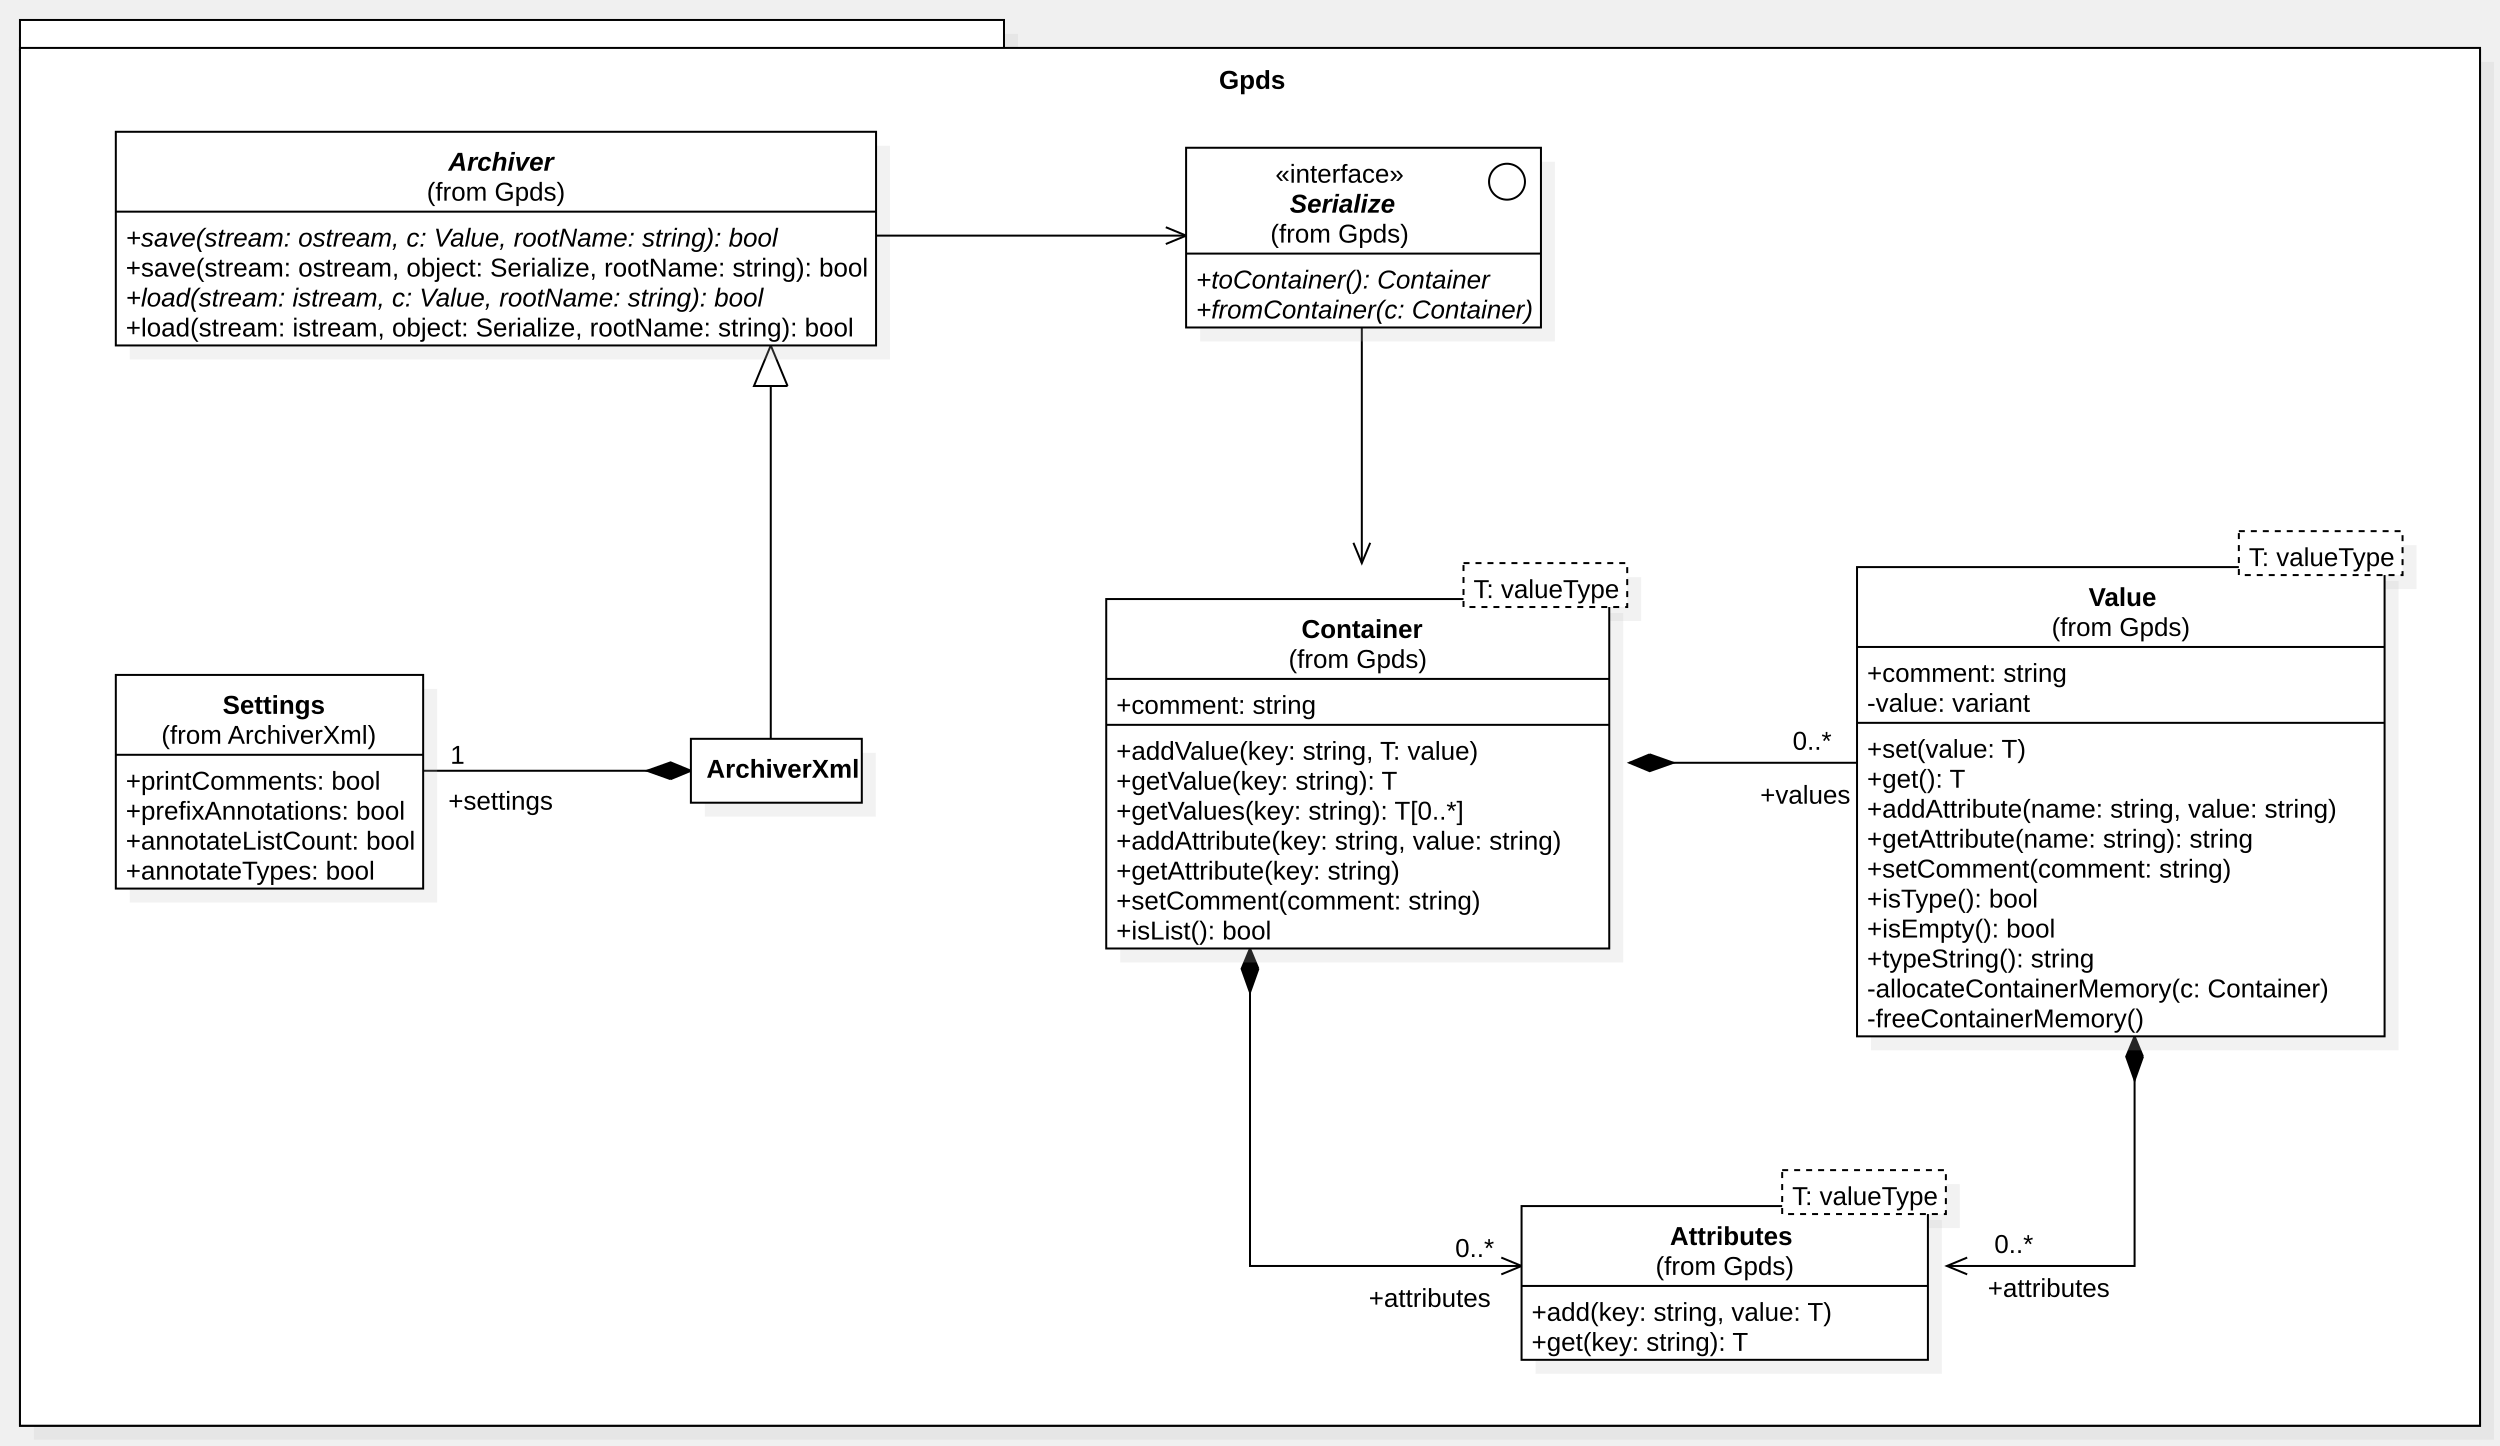
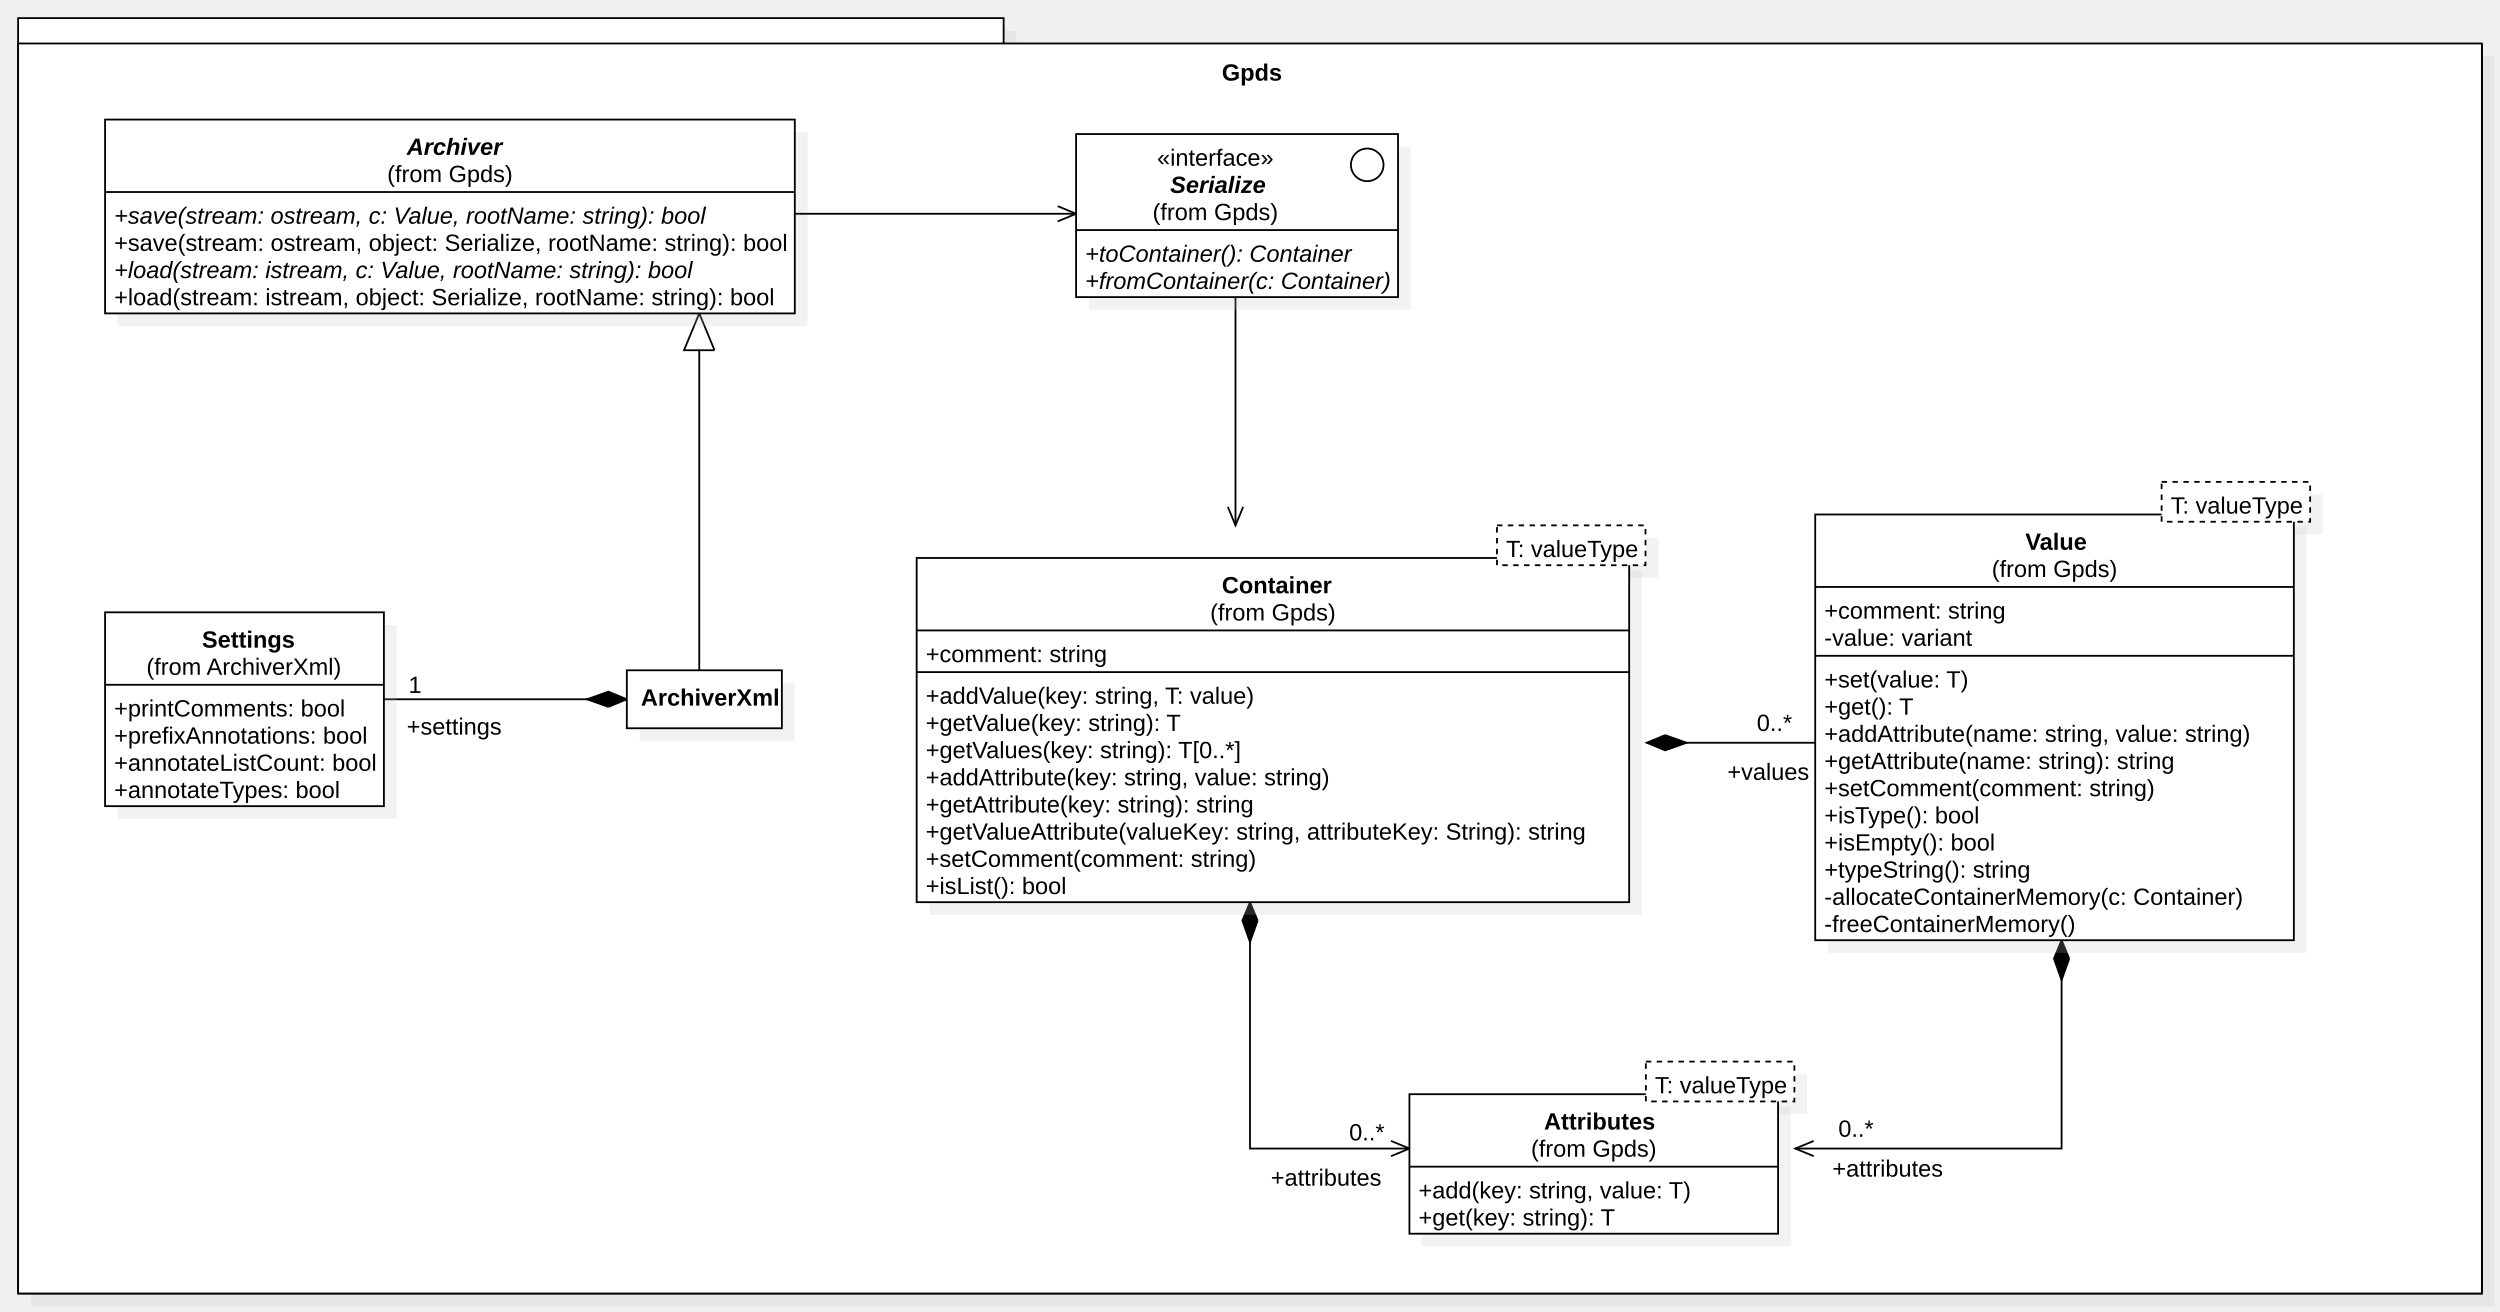
- <svg xmlns="http://www.w3.org/2000/svg" version="1.1" width="1252" height="724">
+ <svg xmlns="http://www.w3.org/2000/svg" version="1.1" width="1380" height="724">
  <defs />
  <g>
    <g transform="translate(-22,-38) scale(1,1)">
-       <rect fill="#C0C0C0" stroke="none" x="39" y="55" width="492.8" height="15" opacity="0.2" />
-     </g>
-     <g transform="translate(-22,-38) scale(1,1)">
-       <rect fill="#C0C0C0" stroke="none" x="39" y="69" width="1232" height="690" opacity="0.2" />
-     </g>
-     <g transform="translate(-22,-38) scale(1,1)">
-       <rect fill="#ffffff" stroke="none" x="32" y="63" width="1232" height="689" />
-     </g>
-     <g transform="translate(-22,-38) scale(1,1)">
-       <path fill="none" stroke="#000000" d="M 32 63 L 1264 63 L 1264 752 L 32 752 L 32 63 Z Z" stroke-miterlimit="10" />
-     </g>
-     <g transform="translate(-22,-38) scale(1,1)">
-       <rect fill="#ffffff" stroke="none" x="32" y="48" width="492.8" height="15" />
-     </g>
-     <g transform="translate(-22,-38) scale(1,1)">
-       <path fill="none" stroke="#000000" d="M 32 48 L 524.8 48 L 524.8 63 L 32 63 L 32 48 Z Z" stroke-miterlimit="10" />
-     </g>
-     <g transform="translate(-22,-38) scale(1,1)">
-       <rect fill="#ffffff" stroke="none" x="32" y="62" width="1232" height="690" />
-     </g>
-     <g transform="translate(-22,-38) scale(1,1)">
-       <path fill="none" stroke="#000000" d="M 32 62 L 1264 62 L 1264 752 L 32 752 L 32 62 Z Z" stroke-miterlimit="10" />
-     </g>
-     <g transform="translate(-22,-38) scale(1,1)">
-       <g>
-         <path fill="none" stroke="none" />
-         <text fill="#000000" stroke="none" font-family="Arial" font-size="13px" font-style="normal" font-weight="bold" text-decoration="none" x="632.464" y="82.5">Gpds</text>
+       <rect fill="#C0C0C0" stroke="none" x="39" y="55" width="544" height="15" opacity="0.2" />
+     </g>
+     <g transform="translate(-22,-38) scale(1,1)">
+       <rect fill="#C0C0C0" stroke="none" x="39" y="69" width="1360" height="690" opacity="0.2" />
+     </g>
+     <g transform="translate(-22,-38) scale(1,1)">
+       <rect fill="#ffffff" stroke="none" x="32" y="63" width="1360" height="689" />
+     </g>
+     <g transform="translate(-22,-38) scale(1,1)">
+       <path fill="none" stroke="#000000" d="M 32 63 L 1392 63 L 1392 752 L 32 752 L 32 63 Z Z" stroke-miterlimit="10" />
+     </g>
+     <g transform="translate(-22,-38) scale(1,1)">
+       <rect fill="#ffffff" stroke="none" x="32" y="48" width="544" height="15" />
+     </g>
+     <g transform="translate(-22,-38) scale(1,1)">
+       <path fill="none" stroke="#000000" d="M 32 48 L 576 48 L 576 63 L 32 63 L 32 48 Z Z" stroke-miterlimit="10" />
+     </g>
+     <g transform="translate(-22,-38) scale(1,1)">
+       <rect fill="#ffffff" stroke="none" x="32" y="62" width="1360" height="690" />
+     </g>
+     <g transform="translate(-22,-38) scale(1,1)">
+       <path fill="none" stroke="#000000" d="M 32 62 L 1392 62 L 1392 752 L 32 752 L 32 62 Z Z" stroke-miterlimit="10" />
+     </g>
+     <g transform="translate(-22,-38) scale(1,1)">
+       <g>
+         <path fill="none" stroke="none" />
+         <text fill="#000000" stroke="none" font-family="Arial" font-size="13px" font-style="normal" font-weight="bold" text-decoration="none" x="696.464" y="82.5">Gpds</text>
      </g>
    </g>
    <g transform="translate(-22,-38) scale(1,1)">
      <path fill="none" stroke="#000000" d="M 234 424 L 368 424" stroke-miterlimit="10" />
    </g>
    <g transform="translate(-22,-38) scale(1,1)">
      <path fill="#000000" stroke="none" d="M 357.837 428.21 L 368 424 L 357.837 419.79 L 346 424" />
    </g>
    <g transform="translate(-22,-38) scale(1,1)">
      <path fill="none" stroke="#000000" d="M 357.837 428.21 L 368 424 L 357.837 419.79 L 346 424 L 357.837 428.21" stroke-miterlimit="10" />
    </g>
    <g transform="translate(-22,-38) scale(1,1)">
      <g>
        <path fill="none" stroke="none" />
        <text fill="#000000" stroke="none" font-family="Arial" font-size="13px" font-style="normal" font-weight="normal" text-decoration="none" x="246.5" y="443.5">+settings</text>
      </g>
    </g>
    <g transform="translate(-22,-38) scale(1,1)">
      <g>
        <path fill="none" stroke="none" />
        <text fill="#000000" stroke="none" font-family="Arial" font-size="13px" font-style="normal" font-weight="normal" text-decoration="none" x="247.5" y="420.5">1</text>
      </g>
    </g>
    <g transform="translate(-22,-38) scale(1,1)">
-       <path fill="none" stroke="#000000" d="M 952 420 L 838 420" stroke-miterlimit="10" />
-     </g>
-     <g transform="translate(-22,-38) scale(1,1)">
-       <path fill="#000000" stroke="none" d="M 848.163 415.79 L 838 420 L 848.163 424.21 L 860 420" />
-     </g>
-     <g transform="translate(-22,-38) scale(1,1)">
-       <path fill="none" stroke="#000000" d="M 848.163 415.79 L 838 420 L 848.163 424.21 L 860 420 L 848.163 415.79" stroke-miterlimit="10" />
-     </g>
-     <g transform="translate(-22,-38) scale(1,1)">
-       <g>
-         <path fill="none" stroke="none" />
-         <text fill="#000000" stroke="none" font-family="Arial" font-size="13px" font-style="normal" font-weight="normal" text-decoration="none" x="903.5" y="440.5">+values</text>
-       </g>
-     </g>
-     <g transform="translate(-22,-38) scale(1,1)">
-       <g>
-         <path fill="none" stroke="none" />
-         <text fill="#000000" stroke="none" font-family="Arial" font-size="13px" font-style="normal" font-weight="normal" text-decoration="none" x="919.744" y="413.5">0..*</text>
-       </g>
-     </g>
-     <g transform="translate(-22,-38) scale(1,1)">
-       <path fill="none" stroke="#000000" d="M 997 672 L 1091 672 L 1091 557" stroke-miterlimit="10" />
-     </g>
-     <g transform="translate(-22,-38) scale(1,1)">
-       <path fill="#000000" stroke="none" d="M 1095.21 567.163 L 1091 557 L 1086.79 567.163 L 1091 579" />
-     </g>
-     <g transform="translate(-22,-38) scale(1,1)">
-       <path fill="none" stroke="#000000" d="M 1095.21 567.163 L 1091 557 L 1086.79 567.163 L 1091 579 L 1095.21 567.163" stroke-miterlimit="10" />
-     </g>
-     <g transform="translate(-22,-38) scale(1,1)">
-       <path fill="none" stroke="#000000" d="M 1007.163 667.79 L 997 672 L 1007.163 676.21" stroke-miterlimit="10" />
-     </g>
-     <g transform="translate(-22,-38) scale(1,1)">
-       <g>
-         <path fill="none" stroke="none" />
-         <text fill="#000000" stroke="none" font-family="Arial" font-size="13px" font-style="normal" font-weight="normal" text-decoration="none" x="1017.474" y="687.5">+attributes</text>
-       </g>
-     </g>
-     <g transform="translate(-22,-38) scale(1,1)">
-       <g>
-         <path fill="none" stroke="none" />
-         <text fill="#000000" stroke="none" font-family="Arial" font-size="13px" font-style="normal" font-weight="normal" text-decoration="none" x="1020.744" y="665.5">0..*</text>
-       </g>
-     </g>
-     <g transform="translate(-22,-38) scale(1,1)">
-       <path fill="none" stroke="#000000" d="M 784 672 L 648 672 L 648 513" stroke-miterlimit="10" />
-     </g>
-     <g transform="translate(-22,-38) scale(1,1)">
-       <path fill="#000000" stroke="none" d="M 652.21 523.163 L 648 513 L 643.79 523.163 L 648 535" />
-     </g>
-     <g transform="translate(-22,-38) scale(1,1)">
-       <path fill="none" stroke="#000000" d="M 652.21 523.163 L 648 513 L 643.79 523.163 L 648 535 L 652.21 523.163" stroke-miterlimit="10" />
-     </g>
-     <g transform="translate(-22,-38) scale(1,1)">
-       <path fill="none" stroke="#000000" d="M 773.837 676.21 L 784 672 L 773.837 667.79" stroke-miterlimit="10" />
-     </g>
-     <g transform="translate(-22,-38) scale(1,1)">
-       <g>
-         <path fill="none" stroke="none" />
-         <text fill="#000000" stroke="none" font-family="Arial" font-size="13px" font-style="normal" font-weight="normal" text-decoration="none" x="707.474" y="692.5">+attributes</text>
-       </g>
-     </g>
-     <g transform="translate(-22,-38) scale(1,1)">
-       <g>
-         <path fill="none" stroke="none" />
-         <text fill="#000000" stroke="none" font-family="Arial" font-size="13px" font-style="normal" font-weight="normal" text-decoration="none" x="750.744" y="667.5">0..*</text>
-       </g>
-     </g>
-     <g transform="translate(-22,-38) scale(1,1)">
-       <rect fill="#C0C0C0" stroke="none" x="583" y="345" width="251.911" height="175" opacity="0.2" />
-     </g>
-     <g transform="translate(-22,-38) scale(1,1)">
-       <rect fill="#C0C0C0" stroke="none" x="761.925" y="327" width="81.985" height="22" opacity="0.2" />
-     </g>
-     <g transform="translate(-22,-38) scale(1,1)">
-       <rect fill="#ffffff" stroke="none" x="576" y="338" width="251.911" height="175" />
-     </g>
-     <g transform="translate(-22,-38) scale(1,1)">
-       <path fill="none" stroke="#000000" d="M 576 338 L 827.911 338 L 827.911 513 L 576 513 L 576 338 Z Z" stroke-miterlimit="10" />
-     </g>
-     <g transform="translate(-22,-38) scale(1,1)">
-       <path fill="none" stroke="#000000" d="M 576 378 L 827.911 378" stroke-miterlimit="10" />
-     </g>
-     <g transform="translate(-22,-38) scale(1,1)">
-       <path fill="none" stroke="#000000" d="M 576 401 L 827.911 401" stroke-miterlimit="10" />
-     </g>
-     <g transform="translate(-22,-38) scale(1,1)">
-       <g>
-         <path fill="none" stroke="none" />
-         <text fill="#000000" stroke="none" font-family="Arial" font-size="13px" font-style="normal" font-weight="bold" text-decoration="none" x="673.772" y="357.5">Container</text>
-       </g>
-     </g>
-     <g transform="translate(-22,-38) scale(1,1)">
-       <g>
-         <path fill="none" stroke="none" />
-         <text fill="#000000" stroke="none" font-family="Arial" font-size="13px" font-style="normal" font-weight="normal" text-decoration="none" x="667.284" y="372.5">(from Gpds)</text>
-       </g>
-     </g>
-     <g transform="translate(-22,-38) scale(1,1)">
-       <g>
-         <path fill="none" stroke="none" />
-         <text fill="#000000" stroke="none" font-family="Arial" font-size="13px" font-style="normal" font-weight="normal" text-decoration="none" x="581" y="395.5">+comment: string</text>
-       </g>
-     </g>
-     <g transform="translate(-22,-38) scale(1,1)">
-       <g>
-         <path fill="none" stroke="none" />
-         <text fill="#000000" stroke="none" font-family="Arial" font-size="13px" font-style="normal" font-weight="normal" text-decoration="none" x="581" y="418.5">+addValue(key: string, T: value)</text>
-       </g>
-     </g>
-     <g transform="translate(-22,-38) scale(1,1)">
-       <g>
-         <path fill="none" stroke="none" />
-         <text fill="#000000" stroke="none" font-family="Arial" font-size="13px" font-style="normal" font-weight="normal" text-decoration="none" x="581" y="433.5">+getValue(key: string): T</text>
-       </g>
-     </g>
-     <g transform="translate(-22,-38) scale(1,1)">
-       <g>
-         <path fill="none" stroke="none" />
-         <text fill="#000000" stroke="none" font-family="Arial" font-size="13px" font-style="normal" font-weight="normal" text-decoration="none" x="581" y="448.5">+getValues(key: string): T[0..*]</text>
-       </g>
-     </g>
-     <g transform="translate(-22,-38) scale(1,1)">
-       <g>
-         <path fill="none" stroke="none" />
-         <text fill="#000000" stroke="none" font-family="Arial" font-size="13px" font-style="normal" font-weight="normal" text-decoration="none" x="581" y="463.5">+addAttribute(key: string, value: string)</text>
-       </g>
-     </g>
-     <g transform="translate(-22,-38) scale(1,1)">
-       <g>
-         <path fill="none" stroke="none" />
-         <text fill="#000000" stroke="none" font-family="Arial" font-size="13px" font-style="normal" font-weight="normal" text-decoration="none" x="581" y="478.5">+getAttribute(key: string)</text>
-       </g>
-     </g>
-     <g transform="translate(-22,-38) scale(1,1)">
-       <g>
-         <path fill="none" stroke="none" />
-         <text fill="#000000" stroke="none" font-family="Arial" font-size="13px" font-style="normal" font-weight="normal" text-decoration="none" x="581" y="493.5">+setComment(comment: string)</text>
-       </g>
-     </g>
-     <g transform="translate(-22,-38) scale(1,1)">
-       <g>
-         <path fill="none" stroke="none" />
-         <text fill="#000000" stroke="none" font-family="Arial" font-size="13px" font-style="normal" font-weight="normal" text-decoration="none" x="581" y="508.5">+isList(): bool</text>
-       </g>
-     </g>
-     <g transform="translate(-22,-38) scale(1,1)">
-       <rect fill="#ffffff" stroke="none" x="754.925" y="320" width="81.985" height="22" />
-     </g>
-     <g transform="translate(-22,-38) scale(1,1)">
-       <path fill="none" stroke="#000000" d="M 754.925 320 L 836.911 320 L 836.911 342 L 754.925 342 L 754.925 320 Z Z" stroke-miterlimit="10" stroke-dasharray="3" />
-     </g>
-     <g transform="translate(-22,-38) scale(1,1)">
-       <g>
-         <path fill="none" stroke="none" />
-         <text fill="#000000" stroke="none" font-family="Arial" font-size="13px" font-style="normal" font-weight="normal" text-decoration="none" x="759.925" y="337.5">T: valueType</text>
-       </g>
-     </g>
-     <g transform="translate(-22,-38) scale(1,1)">
-       <rect fill="#C0C0C0" stroke="none" x="959" y="329" width="264.2" height="235" opacity="0.2" />
-     </g>
-     <g transform="translate(-22,-38) scale(1,1)">
-       <rect fill="#C0C0C0" stroke="none" x="1150.214" y="311" width="81.985" height="22" opacity="0.2" />
-     </g>
-     <g transform="translate(-22,-38) scale(1,1)">
-       <rect fill="#ffffff" stroke="none" x="952" y="322" width="264.2" height="235" />
-     </g>
-     <g transform="translate(-22,-38) scale(1,1)">
-       <path fill="none" stroke="#000000" d="M 952 322 L 1216.2 322 L 1216.2 557 L 952 557 L 952 322 Z Z" stroke-miterlimit="10" />
-     </g>
-     <g transform="translate(-22,-38) scale(1,1)">
-       <path fill="none" stroke="#000000" d="M 952 362 L 1216.2 362" stroke-miterlimit="10" />
-     </g>
-     <g transform="translate(-22,-38) scale(1,1)">
-       <path fill="none" stroke="#000000" d="M 952 400 L 1216.2 400" stroke-miterlimit="10" />
-     </g>
-     <g transform="translate(-22,-38) scale(1,1)">
-       <g>
-         <path fill="none" stroke="none" />
-         <text fill="#000000" stroke="none" font-family="Arial" font-size="13px" font-style="normal" font-weight="bold" text-decoration="none" x="1067.958" y="341.5">Value</text>
-       </g>
-     </g>
-     <g transform="translate(-22,-38) scale(1,1)">
-       <g>
-         <path fill="none" stroke="none" />
-         <text fill="#000000" stroke="none" font-family="Arial" font-size="13px" font-style="normal" font-weight="normal" text-decoration="none" x="1049.429" y="356.5">(from Gpds)</text>
-       </g>
-     </g>
-     <g transform="translate(-22,-38) scale(1,1)">
-       <g>
-         <path fill="none" stroke="none" />
-         <text fill="#000000" stroke="none" font-family="Arial" font-size="13px" font-style="normal" font-weight="normal" text-decoration="none" x="957" y="379.5">+comment: string</text>
-       </g>
-     </g>
-     <g transform="translate(-22,-38) scale(1,1)">
-       <g>
-         <path fill="none" stroke="none" />
-         <text fill="#000000" stroke="none" font-family="Arial" font-size="13px" font-style="normal" font-weight="normal" text-decoration="none" x="957" y="394.5">-value: variant</text>
-       </g>
-     </g>
-     <g transform="translate(-22,-38) scale(1,1)">
-       <g>
-         <path fill="none" stroke="none" />
-         <text fill="#000000" stroke="none" font-family="Arial" font-size="13px" font-style="normal" font-weight="normal" text-decoration="none" x="957" y="417.5">+set(value: T)</text>
-       </g>
-     </g>
-     <g transform="translate(-22,-38) scale(1,1)">
-       <g>
-         <path fill="none" stroke="none" />
-         <text fill="#000000" stroke="none" font-family="Arial" font-size="13px" font-style="normal" font-weight="normal" text-decoration="none" x="957" y="432.5">+get(): T</text>
-       </g>
-     </g>
-     <g transform="translate(-22,-38) scale(1,1)">
-       <g>
-         <path fill="none" stroke="none" />
-         <text fill="#000000" stroke="none" font-family="Arial" font-size="13px" font-style="normal" font-weight="normal" text-decoration="none" x="957" y="447.5">+addAttribute(name: string, value: string)</text>
-       </g>
-     </g>
-     <g transform="translate(-22,-38) scale(1,1)">
-       <g>
-         <path fill="none" stroke="none" />
-         <text fill="#000000" stroke="none" font-family="Arial" font-size="13px" font-style="normal" font-weight="normal" text-decoration="none" x="957" y="462.5">+getAttribute(name: string): string</text>
-       </g>
-     </g>
-     <g transform="translate(-22,-38) scale(1,1)">
-       <g>
-         <path fill="none" stroke="none" />
-         <text fill="#000000" stroke="none" font-family="Arial" font-size="13px" font-style="normal" font-weight="normal" text-decoration="none" x="957" y="477.5">+setComment(comment: string)</text>
-       </g>
-     </g>
-     <g transform="translate(-22,-38) scale(1,1)">
-       <g>
-         <path fill="none" stroke="none" />
-         <text fill="#000000" stroke="none" font-family="Arial" font-size="13px" font-style="normal" font-weight="normal" text-decoration="none" x="957" y="492.5">+isType(): bool</text>
-       </g>
-     </g>
-     <g transform="translate(-22,-38) scale(1,1)">
-       <g>
-         <path fill="none" stroke="none" />
-         <text fill="#000000" stroke="none" font-family="Arial" font-size="13px" font-style="normal" font-weight="normal" text-decoration="none" x="957" y="507.5">+isEmpty(): bool</text>
-       </g>
-     </g>
-     <g transform="translate(-22,-38) scale(1,1)">
-       <g>
-         <path fill="none" stroke="none" />
-         <text fill="#000000" stroke="none" font-family="Arial" font-size="13px" font-style="normal" font-weight="normal" text-decoration="none" x="957" y="522.5">+typeString(): string</text>
-       </g>
-     </g>
-     <g transform="translate(-22,-38) scale(1,1)">
-       <g>
-         <path fill="none" stroke="none" />
-         <text fill="#000000" stroke="none" font-family="Arial" font-size="13px" font-style="normal" font-weight="normal" text-decoration="none" x="957" y="537.5">-allocateContainerMemory(c: Container)</text>
-       </g>
-     </g>
-     <g transform="translate(-22,-38) scale(1,1)">
-       <g>
-         <path fill="none" stroke="none" />
-         <text fill="#000000" stroke="none" font-family="Arial" font-size="13px" font-style="normal" font-weight="normal" text-decoration="none" x="957" y="552.5">-freeContainerMemory()</text>
-       </g>
-     </g>
-     <g transform="translate(-22,-38) scale(1,1)">
-       <rect fill="#ffffff" stroke="none" x="1143.214" y="304" width="81.985" height="22" />
-     </g>
-     <g transform="translate(-22,-38) scale(1,1)">
-       <path fill="none" stroke="#000000" d="M 1143.214 304 L 1225.2 304 L 1225.2 326 L 1143.214 326 L 1143.214 304 Z Z" stroke-miterlimit="10" stroke-dasharray="3" />
-     </g>
-     <g transform="translate(-22,-38) scale(1,1)">
-       <g>
-         <path fill="none" stroke="none" />
-         <text fill="#000000" stroke="none" font-family="Arial" font-size="13px" font-style="normal" font-weight="normal" text-decoration="none" x="1148.214" y="321.5">T: valueType</text>
+       <path fill="none" stroke="#000000" d="M 1024 448 L 931 448" stroke-miterlimit="10" />
+     </g>
+     <g transform="translate(-22,-38) scale(1,1)">
+       <path fill="#000000" stroke="none" d="M 941.163 443.79 L 931 448 L 941.163 452.21 L 953 448" />
+     </g>
+     <g transform="translate(-22,-38) scale(1,1)">
+       <path fill="none" stroke="#000000" d="M 941.163 443.79 L 931 448 L 941.163 452.21 L 953 448 L 941.163 443.79" stroke-miterlimit="10" />
+     </g>
+     <g transform="translate(-22,-38) scale(1,1)">
+       <g>
+         <path fill="none" stroke="none" />
+         <text fill="#000000" stroke="none" font-family="Arial" font-size="13px" font-style="normal" font-weight="normal" text-decoration="none" x="975.5" y="468.5">+values</text>
+       </g>
+     </g>
+     <g transform="translate(-22,-38) scale(1,1)">
+       <g>
+         <path fill="none" stroke="none" />
+         <text fill="#000000" stroke="none" font-family="Arial" font-size="13px" font-style="normal" font-weight="normal" text-decoration="none" x="991.744" y="441.5">0..*</text>
+       </g>
+     </g>
+     <g transform="translate(-22,-38) scale(1,1)">
+       <path fill="none" stroke="#000000" d="M 1013 672 L 1160 672 L 1160 557" stroke-miterlimit="10" />
+     </g>
+     <g transform="translate(-22,-38) scale(1,1)">
+       <path fill="#000000" stroke="none" d="M 1164.21 567.163 L 1160 557 L 1155.79 567.163 L 1160 579" />
+     </g>
+     <g transform="translate(-22,-38) scale(1,1)">
+       <path fill="none" stroke="#000000" d="M 1164.21 567.163 L 1160 557 L 1155.79 567.163 L 1160 579 L 1164.21 567.163" stroke-miterlimit="10" />
+     </g>
+     <g transform="translate(-22,-38) scale(1,1)">
+       <path fill="none" stroke="#000000" d="M 1023.163 667.79 L 1013 672 L 1023.163 676.21" stroke-miterlimit="10" />
+     </g>
+     <g transform="translate(-22,-38) scale(1,1)">
+       <g>
+         <path fill="none" stroke="none" />
+         <text fill="#000000" stroke="none" font-family="Arial" font-size="13px" font-style="normal" font-weight="normal" text-decoration="none" x="1033.474" y="687.5">+attributes</text>
+       </g>
+     </g>
+     <g transform="translate(-22,-38) scale(1,1)">
+       <g>
+         <path fill="none" stroke="none" />
+         <text fill="#000000" stroke="none" font-family="Arial" font-size="13px" font-style="normal" font-weight="normal" text-decoration="none" x="1036.744" y="665.5">0..*</text>
+       </g>
+     </g>
+     <g transform="translate(-22,-38) scale(1,1)">
+       <path fill="none" stroke="#000000" d="M 800 672 L 712 672 L 712 536" stroke-miterlimit="10" />
+     </g>
+     <g transform="translate(-22,-38) scale(1,1)">
+       <path fill="#000000" stroke="none" d="M 716.21 546.163 L 712 536 L 707.79 546.163 L 712 558" />
+     </g>
+     <g transform="translate(-22,-38) scale(1,1)">
+       <path fill="none" stroke="#000000" d="M 716.21 546.163 L 712 536 L 707.79 546.163 L 712 558 L 716.21 546.163" stroke-miterlimit="10" />
+     </g>
+     <g transform="translate(-22,-38) scale(1,1)">
+       <path fill="none" stroke="#000000" d="M 789.837 676.21 L 800 672 L 789.837 667.79" stroke-miterlimit="10" />
+     </g>
+     <g transform="translate(-22,-38) scale(1,1)">
+       <g>
+         <path fill="none" stroke="none" />
+         <text fill="#000000" stroke="none" font-family="Arial" font-size="13px" font-style="normal" font-weight="normal" text-decoration="none" x="723.474" y="692.5">+attributes</text>
+       </g>
+     </g>
+     <g transform="translate(-22,-38) scale(1,1)">
+       <g>
+         <path fill="none" stroke="none" />
+         <text fill="#000000" stroke="none" font-family="Arial" font-size="13px" font-style="normal" font-weight="normal" text-decoration="none" x="766.744" y="667.5">0..*</text>
+       </g>
+     </g>
+     <g transform="translate(-22,-38) scale(1,1)">
+       <rect fill="#C0C0C0" stroke="none" x="535" y="353" width="393.305" height="190" opacity="0.2" />
+     </g>
+     <g transform="translate(-22,-38) scale(1,1)">
+       <rect fill="#C0C0C0" stroke="none" x="855.319" y="335" width="81.985" height="22" opacity="0.2" />
+     </g>
+     <g transform="translate(-22,-38) scale(1,1)">
+       <rect fill="#ffffff" stroke="none" x="528" y="346" width="393.305" height="190" />
+     </g>
+     <g transform="translate(-22,-38) scale(1,1)">
+       <path fill="none" stroke="#000000" d="M 528 346 L 921.305 346 L 921.305 536 L 528 536 L 528 346 Z Z" stroke-miterlimit="10" />
+     </g>
+     <g transform="translate(-22,-38) scale(1,1)">
+       <path fill="none" stroke="#000000" d="M 528 386 L 921.305 386" stroke-miterlimit="10" />
+     </g>
+     <g transform="translate(-22,-38) scale(1,1)">
+       <path fill="none" stroke="#000000" d="M 528 409 L 921.305 409" stroke-miterlimit="10" />
+     </g>
+     <g transform="translate(-22,-38) scale(1,1)">
+       <g>
+         <path fill="none" stroke="none" />
+         <text fill="#000000" stroke="none" font-family="Arial" font-size="13px" font-style="normal" font-weight="bold" text-decoration="none" x="696.469" y="365.5">Container</text>
+       </g>
+     </g>
+     <g transform="translate(-22,-38) scale(1,1)">
+       <g>
+         <path fill="none" stroke="none" />
+         <text fill="#000000" stroke="none" font-family="Arial" font-size="13px" font-style="normal" font-weight="normal" text-decoration="none" x="689.981" y="380.5">(from Gpds)</text>
+       </g>
+     </g>
+     <g transform="translate(-22,-38) scale(1,1)">
+       <g>
+         <path fill="none" stroke="none" />
+         <text fill="#000000" stroke="none" font-family="Arial" font-size="13px" font-style="normal" font-weight="normal" text-decoration="none" x="533" y="403.5">+comment: string</text>
+       </g>
+     </g>
+     <g transform="translate(-22,-38) scale(1,1)">
+       <g>
+         <path fill="none" stroke="none" />
+         <text fill="#000000" stroke="none" font-family="Arial" font-size="13px" font-style="normal" font-weight="normal" text-decoration="none" x="533" y="426.5">+addValue(key: string, T: value)</text>
+       </g>
+     </g>
+     <g transform="translate(-22,-38) scale(1,1)">
+       <g>
+         <path fill="none" stroke="none" />
+         <text fill="#000000" stroke="none" font-family="Arial" font-size="13px" font-style="normal" font-weight="normal" text-decoration="none" x="533" y="441.5">+getValue(key: string): T</text>
+       </g>
+     </g>
+     <g transform="translate(-22,-38) scale(1,1)">
+       <g>
+         <path fill="none" stroke="none" />
+         <text fill="#000000" stroke="none" font-family="Arial" font-size="13px" font-style="normal" font-weight="normal" text-decoration="none" x="533" y="456.5">+getValues(key: string): T[0..*]</text>
+       </g>
+     </g>
+     <g transform="translate(-22,-38) scale(1,1)">
+       <g>
+         <path fill="none" stroke="none" />
+         <text fill="#000000" stroke="none" font-family="Arial" font-size="13px" font-style="normal" font-weight="normal" text-decoration="none" x="533" y="471.5">+addAttribute(key: string, value: string)</text>
+       </g>
+     </g>
+     <g transform="translate(-22,-38) scale(1,1)">
+       <g>
+         <path fill="none" stroke="none" />
+         <text fill="#000000" stroke="none" font-family="Arial" font-size="13px" font-style="normal" font-weight="normal" text-decoration="none" x="533" y="486.5">+getAttribute(key: string): string</text>
+       </g>
+     </g>
+     <g transform="translate(-22,-38) scale(1,1)">
+       <g>
+         <path fill="none" stroke="none" />
+         <text fill="#000000" stroke="none" font-family="Arial" font-size="13px" font-style="normal" font-weight="normal" text-decoration="none" x="533" y="501.5">+getValueAttribute(valueKey: string, attributeKey: String): string</text>
+       </g>
+     </g>
+     <g transform="translate(-22,-38) scale(1,1)">
+       <g>
+         <path fill="none" stroke="none" />
+         <text fill="#000000" stroke="none" font-family="Arial" font-size="13px" font-style="normal" font-weight="normal" text-decoration="none" x="533" y="516.5">+setComment(comment: string)</text>
+       </g>
+     </g>
+     <g transform="translate(-22,-38) scale(1,1)">
+       <g>
+         <path fill="none" stroke="none" />
+         <text fill="#000000" stroke="none" font-family="Arial" font-size="13px" font-style="normal" font-weight="normal" text-decoration="none" x="533" y="531.5">+isList(): bool</text>
+       </g>
+     </g>
+     <g transform="translate(-22,-38) scale(1,1)">
+       <rect fill="#ffffff" stroke="none" x="848.319" y="328" width="81.985" height="22" />
+     </g>
+     <g transform="translate(-22,-38) scale(1,1)">
+       <path fill="none" stroke="#000000" d="M 848.319 328 L 930.305 328 L 930.305 350 L 848.319 350 L 848.319 328 Z Z" stroke-miterlimit="10" stroke-dasharray="3" />
+     </g>
+     <g transform="translate(-22,-38) scale(1,1)">
+       <g>
+         <path fill="none" stroke="none" />
+         <text fill="#000000" stroke="none" font-family="Arial" font-size="13px" font-style="normal" font-weight="normal" text-decoration="none" x="853.319" y="345.5">T: valueType</text>
+       </g>
+     </g>
+     <g transform="translate(-22,-38) scale(1,1)">
+       <rect fill="#C0C0C0" stroke="none" x="1031" y="329" width="264.2" height="235" opacity="0.2" />
+     </g>
+     <g transform="translate(-22,-38) scale(1,1)">
+       <rect fill="#C0C0C0" stroke="none" x="1222.214" y="311" width="81.985" height="22" opacity="0.2" />
+     </g>
+     <g transform="translate(-22,-38) scale(1,1)">
+       <rect fill="#ffffff" stroke="none" x="1024" y="322" width="264.2" height="235" />
+     </g>
+     <g transform="translate(-22,-38) scale(1,1)">
+       <path fill="none" stroke="#000000" d="M 1024 322 L 1288.2 322 L 1288.2 557 L 1024 557 L 1024 322 Z Z" stroke-miterlimit="10" />
+     </g>
+     <g transform="translate(-22,-38) scale(1,1)">
+       <path fill="none" stroke="#000000" d="M 1024 362 L 1288.2 362" stroke-miterlimit="10" />
+     </g>
+     <g transform="translate(-22,-38) scale(1,1)">
+       <path fill="none" stroke="#000000" d="M 1024 400 L 1288.2 400" stroke-miterlimit="10" />
+     </g>
+     <g transform="translate(-22,-38) scale(1,1)">
+       <g>
+         <path fill="none" stroke="none" />
+         <text fill="#000000" stroke="none" font-family="Arial" font-size="13px" font-style="normal" font-weight="bold" text-decoration="none" x="1139.958" y="341.5">Value</text>
+       </g>
+     </g>
+     <g transform="translate(-22,-38) scale(1,1)">
+       <g>
+         <path fill="none" stroke="none" />
+         <text fill="#000000" stroke="none" font-family="Arial" font-size="13px" font-style="normal" font-weight="normal" text-decoration="none" x="1121.429" y="356.5">(from Gpds)</text>
+       </g>
+     </g>
+     <g transform="translate(-22,-38) scale(1,1)">
+       <g>
+         <path fill="none" stroke="none" />
+         <text fill="#000000" stroke="none" font-family="Arial" font-size="13px" font-style="normal" font-weight="normal" text-decoration="none" x="1029" y="379.5">+comment: string</text>
+       </g>
+     </g>
+     <g transform="translate(-22,-38) scale(1,1)">
+       <g>
+         <path fill="none" stroke="none" />
+         <text fill="#000000" stroke="none" font-family="Arial" font-size="13px" font-style="normal" font-weight="normal" text-decoration="none" x="1029" y="394.5">-value: variant</text>
+       </g>
+     </g>
+     <g transform="translate(-22,-38) scale(1,1)">
+       <g>
+         <path fill="none" stroke="none" />
+         <text fill="#000000" stroke="none" font-family="Arial" font-size="13px" font-style="normal" font-weight="normal" text-decoration="none" x="1029" y="417.5">+set(value: T)</text>
+       </g>
+     </g>
+     <g transform="translate(-22,-38) scale(1,1)">
+       <g>
+         <path fill="none" stroke="none" />
+         <text fill="#000000" stroke="none" font-family="Arial" font-size="13px" font-style="normal" font-weight="normal" text-decoration="none" x="1029" y="432.5">+get(): T</text>
+       </g>
+     </g>
+     <g transform="translate(-22,-38) scale(1,1)">
+       <g>
+         <path fill="none" stroke="none" />
+         <text fill="#000000" stroke="none" font-family="Arial" font-size="13px" font-style="normal" font-weight="normal" text-decoration="none" x="1029" y="447.5">+addAttribute(name: string, value: string)</text>
+       </g>
+     </g>
+     <g transform="translate(-22,-38) scale(1,1)">
+       <g>
+         <path fill="none" stroke="none" />
+         <text fill="#000000" stroke="none" font-family="Arial" font-size="13px" font-style="normal" font-weight="normal" text-decoration="none" x="1029" y="462.5">+getAttribute(name: string): string</text>
+       </g>
+     </g>
+     <g transform="translate(-22,-38) scale(1,1)">
+       <g>
+         <path fill="none" stroke="none" />
+         <text fill="#000000" stroke="none" font-family="Arial" font-size="13px" font-style="normal" font-weight="normal" text-decoration="none" x="1029" y="477.5">+setComment(comment: string)</text>
+       </g>
+     </g>
+     <g transform="translate(-22,-38) scale(1,1)">
+       <g>
+         <path fill="none" stroke="none" />
+         <text fill="#000000" stroke="none" font-family="Arial" font-size="13px" font-style="normal" font-weight="normal" text-decoration="none" x="1029" y="492.5">+isType(): bool</text>
+       </g>
+     </g>
+     <g transform="translate(-22,-38) scale(1,1)">
+       <g>
+         <path fill="none" stroke="none" />
+         <text fill="#000000" stroke="none" font-family="Arial" font-size="13px" font-style="normal" font-weight="normal" text-decoration="none" x="1029" y="507.5">+isEmpty(): bool</text>
+       </g>
+     </g>
+     <g transform="translate(-22,-38) scale(1,1)">
+       <g>
+         <path fill="none" stroke="none" />
+         <text fill="#000000" stroke="none" font-family="Arial" font-size="13px" font-style="normal" font-weight="normal" text-decoration="none" x="1029" y="522.5">+typeString(): string</text>
+       </g>
+     </g>
+     <g transform="translate(-22,-38) scale(1,1)">
+       <g>
+         <path fill="none" stroke="none" />
+         <text fill="#000000" stroke="none" font-family="Arial" font-size="13px" font-style="normal" font-weight="normal" text-decoration="none" x="1029" y="537.5">-allocateContainerMemory(c: Container)</text>
+       </g>
+     </g>
+     <g transform="translate(-22,-38) scale(1,1)">
+       <g>
+         <path fill="none" stroke="none" />
+         <text fill="#000000" stroke="none" font-family="Arial" font-size="13px" font-style="normal" font-weight="normal" text-decoration="none" x="1029" y="552.5">-freeContainerMemory()</text>
+       </g>
+     </g>
+     <g transform="translate(-22,-38) scale(1,1)">
+       <rect fill="#ffffff" stroke="none" x="1215.214" y="304" width="81.985" height="22" />
+     </g>
+     <g transform="translate(-22,-38) scale(1,1)">
+       <path fill="none" stroke="#000000" d="M 1215.214 304 L 1297.2 304 L 1297.2 326 L 1215.214 326 L 1215.214 304 Z Z" stroke-miterlimit="10" stroke-dasharray="3" />
+     </g>
+     <g transform="translate(-22,-38) scale(1,1)">
+       <g>
+         <path fill="none" stroke="none" />
+         <text fill="#000000" stroke="none" font-family="Arial" font-size="13px" font-style="normal" font-weight="normal" text-decoration="none" x="1220.214" y="321.5">T: valueType</text>
      </g>
    </g>
    <g transform="translate(-22,-38) scale(1,1)">
      <rect fill="#C0C0C0" stroke="none" x="87" y="383" width="153.917" height="107" opacity="0.2" />
    </g>
    <g transform="translate(-22,-38) scale(1,1)">
      <rect fill="#ffffff" stroke="none" x="80" y="376" width="153.917" height="107" />
    </g>
    <g transform="translate(-22,-38) scale(1,1)">
      <path fill="none" stroke="#000000" d="M 80 376 L 233.917 376 L 233.917 483 L 80 483 L 80 376 Z Z" stroke-miterlimit="10" />
    </g>
    <g transform="translate(-22,-38) scale(1,1)">
      <path fill="none" stroke="#000000" d="M 80 416 L 233.917 416" stroke-miterlimit="10" />
    </g>
    <g transform="translate(-22,-38) scale(1,1)">
      <g>
        <path fill="none" stroke="none" />
        <text fill="#000000" stroke="none" font-family="Arial" font-size="13px" font-style="normal" font-weight="bold" text-decoration="none" x="133.472" y="395.5">Settings</text>
      </g>
    </g>
    <g transform="translate(-22,-38) scale(1,1)">
      <g>
        <path fill="none" stroke="none" />
        <text fill="#000000" stroke="none" font-family="Arial" font-size="13px" font-style="normal" font-weight="normal" text-decoration="none" x="102.791" y="410.5">(from ArchiverXml)</text>
      </g>
    </g>
    <g transform="translate(-22,-38) scale(1,1)">
      <g>
        <path fill="none" stroke="none" />
        <text fill="#000000" stroke="none" font-family="Arial" font-size="13px" font-style="normal" font-weight="normal" text-decoration="none" x="85" y="433.5">+printComments: bool</text>
      </g>
    </g>
    <g transform="translate(-22,-38) scale(1,1)">
      <g>
        <path fill="none" stroke="none" />
        <text fill="#000000" stroke="none" font-family="Arial" font-size="13px" font-style="normal" font-weight="normal" text-decoration="none" x="85" y="448.5">+prefixAnnotations: bool</text>
      </g>
    </g>
    <g transform="translate(-22,-38) scale(1,1)">
      <g>
        <path fill="none" stroke="none" />
        <text fill="#000000" stroke="none" font-family="Arial" font-size="13px" font-style="normal" font-weight="normal" text-decoration="none" x="85" y="463.5">+annotateListCount: bool</text>
      </g>
    </g>
    <g transform="translate(-22,-38) scale(1,1)">
      <g>
        <path fill="none" stroke="none" />
        <text fill="#000000" stroke="none" font-family="Arial" font-size="13px" font-style="normal" font-weight="normal" text-decoration="none" x="85" y="478.5">+annotateTypes: bool</text>
      </g>
    </g>
    <g transform="translate(-22,-38) scale(1,1)">
-       <rect fill="#C0C0C0" stroke="none" x="791" y="649" width="203.497" height="77" opacity="0.2" />
-     </g>
-     <g transform="translate(-22,-38) scale(1,1)">
-       <rect fill="#C0C0C0" stroke="none" x="921.512" y="631" width="81.985" height="22" opacity="0.2" />
-     </g>
-     <g transform="translate(-22,-38) scale(1,1)">
-       <rect fill="#ffffff" stroke="none" x="784" y="642" width="203.497" height="77" />
-     </g>
-     <g transform="translate(-22,-38) scale(1,1)">
-       <path fill="none" stroke="#000000" d="M 784 642 L 987.497 642 L 987.497 719 L 784 719 L 784 642 Z Z" stroke-miterlimit="10" />
-     </g>
-     <g transform="translate(-22,-38) scale(1,1)">
-       <path fill="none" stroke="#000000" d="M 784 682 L 987.497 682" stroke-miterlimit="10" />
-     </g>
-     <g transform="translate(-22,-38) scale(1,1)">
-       <g>
-         <path fill="none" stroke="none" />
-         <text fill="#000000" stroke="none" font-family="Arial" font-size="13px" font-style="normal" font-weight="bold" text-decoration="none" x="858.292" y="661.5">Attributes</text>
-       </g>
-     </g>
-     <g transform="translate(-22,-38) scale(1,1)">
-       <g>
-         <path fill="none" stroke="none" />
-         <text fill="#000000" stroke="none" font-family="Arial" font-size="13px" font-style="normal" font-weight="normal" text-decoration="none" x="851.078" y="676.5">(from Gpds)</text>
-       </g>
-     </g>
-     <g transform="translate(-22,-38) scale(1,1)">
-       <g>
-         <path fill="none" stroke="none" />
-         <text fill="#000000" stroke="none" font-family="Arial" font-size="13px" font-style="normal" font-weight="normal" text-decoration="none" x="789" y="699.5">+add(key: string, value: T)</text>
-       </g>
-     </g>
-     <g transform="translate(-22,-38) scale(1,1)">
-       <g>
-         <path fill="none" stroke="none" />
-         <text fill="#000000" stroke="none" font-family="Arial" font-size="13px" font-style="normal" font-weight="normal" text-decoration="none" x="789" y="714.5">+get(key: string): T</text>
-       </g>
-     </g>
-     <g transform="translate(-22,-38) scale(1,1)">
-       <rect fill="#ffffff" stroke="none" x="914.512" y="624" width="81.985" height="22" />
-     </g>
-     <g transform="translate(-22,-38) scale(1,1)">
-       <path fill="none" stroke="#000000" d="M 914.512 624 L 996.497 624 L 996.497 646 L 914.512 646 L 914.512 624 Z Z" stroke-miterlimit="10" stroke-dasharray="3" />
-     </g>
-     <g transform="translate(-22,-38) scale(1,1)">
-       <g>
-         <path fill="none" stroke="none" />
-         <text fill="#000000" stroke="none" font-family="Arial" font-size="13px" font-style="normal" font-weight="normal" text-decoration="none" x="919.512" y="641.5">T: valueType</text>
+       <rect fill="#C0C0C0" stroke="none" x="807" y="649" width="203.497" height="77" opacity="0.2" />
+     </g>
+     <g transform="translate(-22,-38) scale(1,1)">
+       <rect fill="#C0C0C0" stroke="none" x="937.512" y="631" width="81.985" height="22" opacity="0.2" />
+     </g>
+     <g transform="translate(-22,-38) scale(1,1)">
+       <rect fill="#ffffff" stroke="none" x="800" y="642" width="203.497" height="77" />
+     </g>
+     <g transform="translate(-22,-38) scale(1,1)">
+       <path fill="none" stroke="#000000" d="M 800 642 L 1003.497 642 L 1003.497 719 L 800 719 L 800 642 Z Z" stroke-miterlimit="10" />
+     </g>
+     <g transform="translate(-22,-38) scale(1,1)">
+       <path fill="none" stroke="#000000" d="M 800 682 L 1003.497 682" stroke-miterlimit="10" />
+     </g>
+     <g transform="translate(-22,-38) scale(1,1)">
+       <g>
+         <path fill="none" stroke="none" />
+         <text fill="#000000" stroke="none" font-family="Arial" font-size="13px" font-style="normal" font-weight="bold" text-decoration="none" x="874.292" y="661.5">Attributes</text>
+       </g>
+     </g>
+     <g transform="translate(-22,-38) scale(1,1)">
+       <g>
+         <path fill="none" stroke="none" />
+         <text fill="#000000" stroke="none" font-family="Arial" font-size="13px" font-style="normal" font-weight="normal" text-decoration="none" x="867.078" y="676.5">(from Gpds)</text>
+       </g>
+     </g>
+     <g transform="translate(-22,-38) scale(1,1)">
+       <g>
+         <path fill="none" stroke="none" />
+         <text fill="#000000" stroke="none" font-family="Arial" font-size="13px" font-style="normal" font-weight="normal" text-decoration="none" x="805" y="699.5">+add(key: string, value: T)</text>
+       </g>
+     </g>
+     <g transform="translate(-22,-38) scale(1,1)">
+       <g>
+         <path fill="none" stroke="none" />
+         <text fill="#000000" stroke="none" font-family="Arial" font-size="13px" font-style="normal" font-weight="normal" text-decoration="none" x="805" y="714.5">+get(key: string): T</text>
+       </g>
+     </g>
+     <g transform="translate(-22,-38) scale(1,1)">
+       <rect fill="#ffffff" stroke="none" x="930.512" y="624" width="81.985" height="22" />
+     </g>
+     <g transform="translate(-22,-38) scale(1,1)">
+       <path fill="none" stroke="#000000" d="M 930.512 624 L 1012.497 624 L 1012.497 646 L 930.512 646 L 930.512 624 Z Z" stroke-miterlimit="10" stroke-dasharray="3" />
+     </g>
+     <g transform="translate(-22,-38) scale(1,1)">
+       <g>
+         <path fill="none" stroke="none" />
+         <text fill="#000000" stroke="none" font-family="Arial" font-size="13px" font-style="normal" font-weight="normal" text-decoration="none" x="935.512" y="641.5">T: valueType</text>
      </g>
    </g>
    <g transform="translate(-22,-38) scale(1,1)">
      <rect fill="#C0C0C0" stroke="none" x="375" y="415" width="85.591" height="32" opacity="0.2" />
    </g>
    <g transform="translate(-22,-38) scale(1,1)">
      <rect fill="#ffffff" stroke="none" x="368" y="408" width="85.591" height="32" />
    </g>
    <g transform="translate(-22,-38) scale(1,1)">
      <path fill="none" stroke="#000000" d="M 368 408 L 453.591 408 L 453.591 440 L 368 440 L 368 408 Z Z" stroke-miterlimit="10" />
    </g>
    <g transform="translate(-22,-38) scale(1,1)">
      <g>
        <path fill="none" stroke="none" />
        <text fill="#000000" stroke="none" font-family="Arial" font-size="13px" font-style="normal" font-weight="bold" text-decoration="none" x="375.763" y="427.5">ArchiverXml</text>
      </g>
    </g>
    <g transform="translate(-22,-38) scale(1,1)">
      <path fill="none" stroke="#000000" d="M 408 408 L 408 211" stroke-miterlimit="10" />
    </g>
    <g transform="translate(-22,-38) scale(1,1)">
      <path fill="#FFFFFF" stroke="none" d="M 416.419 231.325 L 408 211 L 399.581 231.325" />
    </g>
    <g transform="translate(-22,-38) scale(1,1)">
      <path fill="none" stroke="#000000" d="M 416.419 231.325 L 408 211 L 399.581 231.325 L 416.419 231.325" stroke-miterlimit="10" />
    </g>
    <g transform="translate(-22,-38) scale(1,1)">
      <rect fill="#C0C0C0" stroke="none" x="87" y="111" width="380.731" height="107" opacity="0.2" />
    </g>
    <g transform="translate(-22,-38) scale(1,1)">
      <rect fill="#ffffff" stroke="none" x="80" y="104" width="380.731" height="107" />
    </g>
    <g transform="translate(-22,-38) scale(1,1)">
      <path fill="none" stroke="#000000" d="M 80 104 L 460.731 104 L 460.731 211 L 80 211 L 80 104 Z Z" stroke-miterlimit="10" />
    </g>
    <g transform="translate(-22,-38) scale(1,1)">
      <path fill="none" stroke="#000000" d="M 80 144 L 460.731 144" stroke-miterlimit="10" />
    </g>
    <g transform="translate(-22,-38) scale(1,1)">
      <g>
        <path fill="none" stroke="none" />
        <text fill="#000000" stroke="none" font-family="Arial" font-size="13px" font-style="italic" font-weight="bold" text-decoration="none" x="246.527" y="123.5">Archiver</text>
      </g>
    </g>
    <g transform="translate(-22,-38) scale(1,1)">
      <g>
        <path fill="none" stroke="none" />
        <text fill="#000000" stroke="none" font-family="Arial" font-size="13px" font-style="normal" font-weight="normal" text-decoration="none" x="235.695" y="138.5">(from Gpds)</text>
      </g>
    </g>
    <g transform="translate(-22,-38) scale(1,1)">
      <g>
        <path fill="none" stroke="none" />
        <text fill="#000000" stroke="none" font-family="Arial" font-size="13px" font-style="italic" font-weight="normal" text-decoration="none" x="85" y="161.5">+save(stream: ostream, c: Value, rootName: string): bool</text>
      </g>
    </g>
    <g transform="translate(-22,-38) scale(1,1)">
      <g>
        <path fill="none" stroke="none" />
        <text fill="#000000" stroke="none" font-family="Arial" font-size="13px" font-style="normal" font-weight="normal" text-decoration="none" x="85" y="176.5">+save(stream: ostream, object: Serialize, rootName: string): bool</text>
      </g>
    </g>
    <g transform="translate(-22,-38) scale(1,1)">
      <g>
        <path fill="none" stroke="none" />
        <text fill="#000000" stroke="none" font-family="Arial" font-size="13px" font-style="italic" font-weight="normal" text-decoration="none" x="85" y="191.5">+load(stream: istream, c: Value, rootName: string): bool</text>
      </g>
    </g>
    <g transform="translate(-22,-38) scale(1,1)">
      <g>
        <path fill="none" stroke="none" />
        <text fill="#000000" stroke="none" font-family="Arial" font-size="13px" font-style="normal" font-weight="normal" text-decoration="none" x="85" y="206.5">+load(stream: istream, object: Serialize, rootName: string): bool</text>
      </g>
    </g>
    <g transform="translate(-22,-38) scale(1,1)">
-       <path fill="none" stroke="#000000" d="M 704 202 L 704 320" stroke-miterlimit="10" />
-     </g>
-     <g transform="translate(-22,-38) scale(1,1)">
-       <path fill="none" stroke="#000000" d="M 699.79 309.837 L 704 320 L 708.21 309.837" stroke-miterlimit="10" />
+       <path fill="none" stroke="#000000" d="M 704 202 L 704 328" stroke-miterlimit="10" />
+     </g>
+     <g transform="translate(-22,-38) scale(1,1)">
+       <path fill="none" stroke="#000000" d="M 699.79 317.837 L 704 328 L 708.21 317.837" stroke-miterlimit="10" />
    </g>
    <g transform="translate(-22,-38) scale(1,1)">
      <path fill="none" stroke="#000000" d="M 461 156 L 616 156" stroke-miterlimit="10" />
    </g>
    <g transform="translate(-22,-38) scale(1,1)">
      <path fill="none" stroke="#000000" d="M 605.837 160.21 L 616 156 L 605.837 151.79" stroke-miterlimit="10" />
    </g>
    <g transform="translate(-22,-38) scale(1,1)">
      <rect fill="#C0C0C0" stroke="none" x="623" y="119" width="177.708" height="90" opacity="0.2" />
    </g>
    <g transform="translate(-22,-38) scale(1,1)">
      <rect fill="#ffffff" stroke="none" x="616" y="112" width="177.708" height="90" />
    </g>
    <g transform="translate(-22,-38) scale(1,1)">
      <path fill="none" stroke="#000000" d="M 616 112 L 793.708 112 L 793.708 202 L 616 202 L 616 112 Z Z" stroke-miterlimit="10" />
    </g>
    <g transform="translate(-22,-38) scale(1,1)">
      <path fill="#ffffff" stroke="none" d="M 767.708 129 C 767.708 124.029 771.737 120 776.708 120 C 781.679 120 785.708 124.029 785.708 129 C 785.708 133.971 781.679 138 776.708 138 C 771.737 138 767.708 133.971 767.708 129 Z" />
    </g>
    <g transform="translate(-22,-38) scale(1,1)">
      <path fill="none" stroke="#000000" d="M 767.708 129 C 767.708 124.029 771.737 120 776.708 120 C 781.679 120 785.708 124.029 785.708 129 C 785.708 133.971 781.679 138 776.708 138 C 771.737 138 767.708 133.971 767.708 129 Z" stroke-miterlimit="10" />
    </g>
    <g transform="translate(-22,-38) scale(1,1)">
      <path fill="none" stroke="#000000" d="M 616 165 L 793.708 165" stroke-miterlimit="10" />
    </g>
    <g transform="translate(-22,-38) scale(1,1)">
      <g>
        <path fill="none" stroke="none" />
        <text fill="#000000" stroke="none" font-family="Arial" font-size="13px" font-style="normal" font-weight="normal" text-decoration="none" x="660.694" y="129.5">«interface»</text>
      </g>
    </g>
    <g transform="translate(-22,-38) scale(1,1)">
      <g>
        <path fill="none" stroke="none" />
        <text fill="#000000" stroke="none" font-family="Arial" font-size="13px" font-style="italic" font-weight="bold" text-decoration="none" x="667.927" y="144.5">Serialize</text>
      </g>
    </g>
    <g transform="translate(-22,-38) scale(1,1)">
      <g>
        <path fill="none" stroke="none" />
        <text fill="#000000" stroke="none" font-family="Arial" font-size="13px" font-style="normal" font-weight="normal" text-decoration="none" x="658.183" y="159.5">(from Gpds)</text>
      </g>
    </g>
    <g transform="translate(-22,-38) scale(1,1)">
      <g>
        <path fill="none" stroke="none" />
        <text fill="#000000" stroke="none" font-family="Arial" font-size="13px" font-style="italic" font-weight="normal" text-decoration="none" x="621" y="182.5">+toContainer(): Container</text>
      </g>
    </g>
    <g transform="translate(-22,-38) scale(1,1)">
      <g>
        <path fill="none" stroke="none" />
        <text fill="#000000" stroke="none" font-family="Arial" font-size="13px" font-style="italic" font-weight="normal" text-decoration="none" x="621" y="197.5">+fromContainer(c: Container)</text>
      </g>
    </g>
  </g>
</svg>
